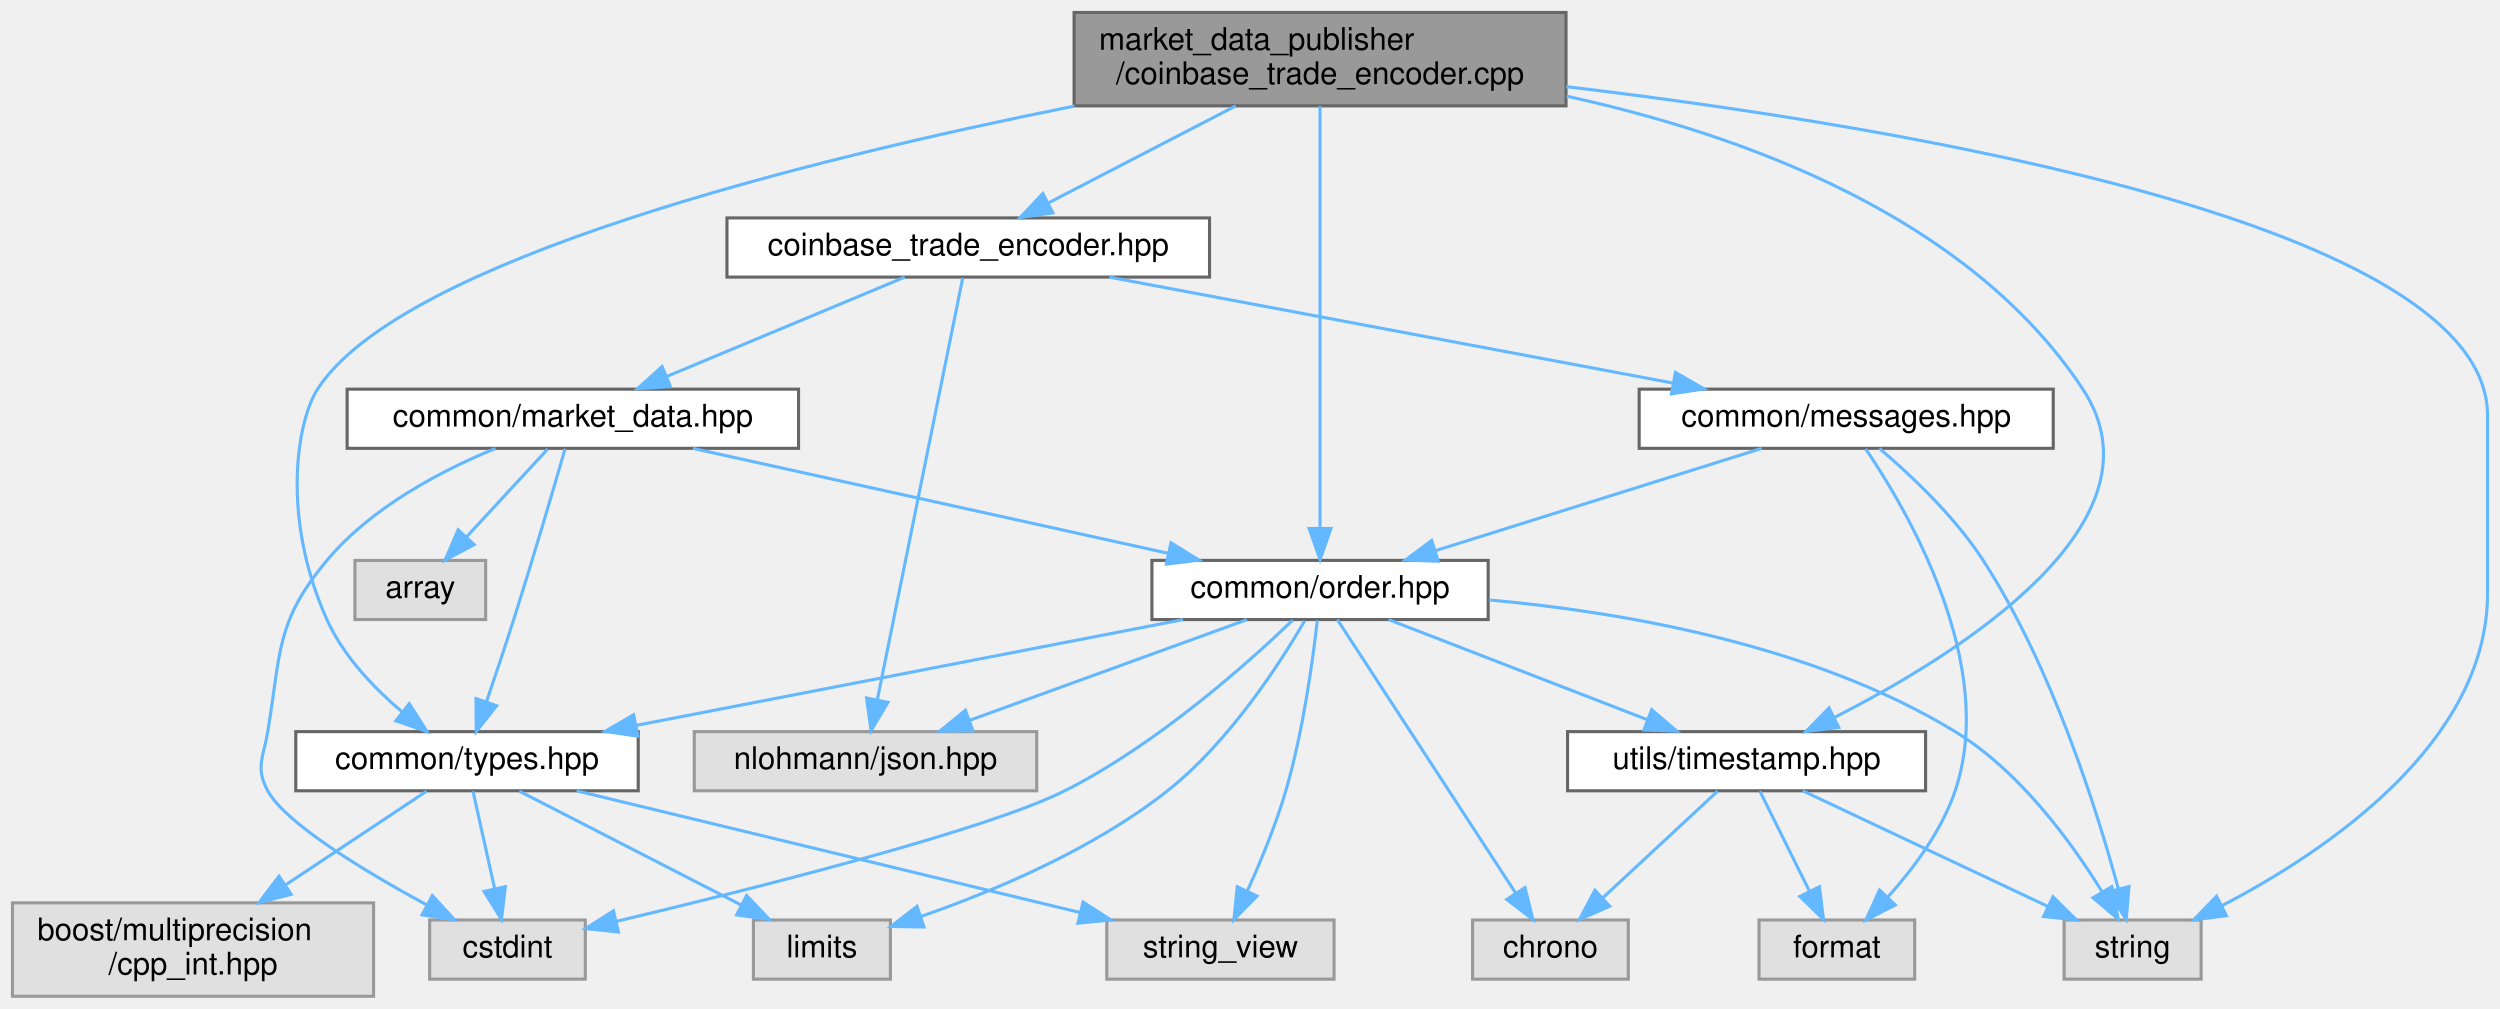
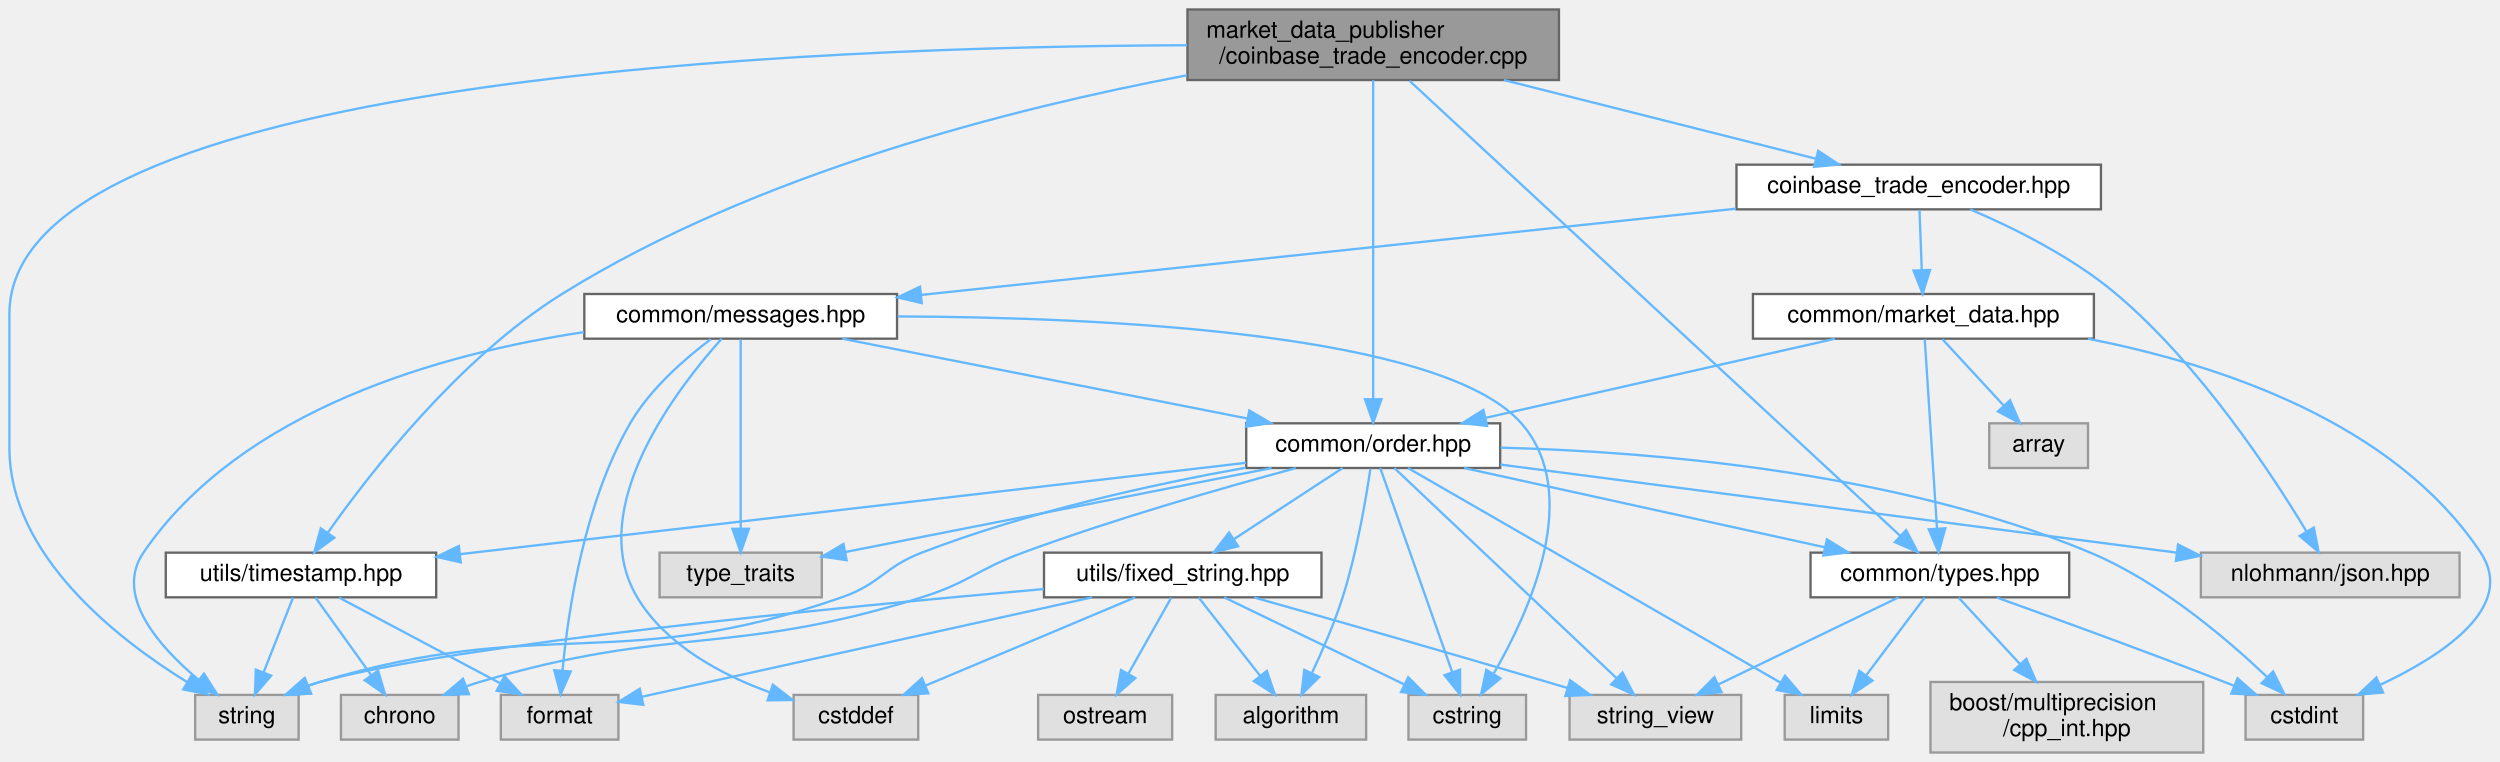
- <svg xmlns="http://www.w3.org/2000/svg" xmlns:xlink="http://www.w3.org/1999/xlink" width="803pt" height="324pt" viewBox="0.00 0.00 803.00 324.00">
+ <svg xmlns="http://www.w3.org/2000/svg" xmlns:xlink="http://www.w3.org/1999/xlink" width="1063pt" height="324pt" viewBox="0.00 0.00 1063.21 324.00">
  <g id="graph0" class="graph" transform="scale(1 1) rotate(0) translate(4 320)">
    <g id="Node000001" class="node">
      <g id="a_Node000001">
        <a xlink:title=" ">
-           <polygon fill="#999999" stroke="#666666" points="499,-316 341,-316 341,-286 499,-286 499,-316" />
-           <text text-anchor="start" x="349" y="-304" font-family="Helvetica,sans-Serif" font-size="10.00">market_data_publisher</text>
-           <text text-anchor="middle" x="420" y="-293" font-family="Helvetica,sans-Serif" font-size="10.00">/coinbase_trade_encoder.cpp</text>
+           <polygon fill="#999999" stroke="#666666" points="659,-316 501,-316 501,-286 659,-286 659,-316" />
+           <text text-anchor="start" x="509" y="-304" font-family="Helvetica,sans-Serif" font-size="10.00">market_data_publisher</text>
+           <text text-anchor="middle" x="580" y="-293" font-family="Helvetica,sans-Serif" font-size="10.00">/coinbase_trade_encoder.cpp</text>
        </a>
      </g>
    </g>
    <g id="Node000002" class="node">
      <g id="a_Node000002">
        <a xlink:href="coinbase__trade__encoder_8hpp.html" target="_top" xlink:title=" ">
-           <polygon fill="white" stroke="#666666" points="384.5,-250 229.5,-250 229.5,-231 384.5,-231 384.5,-250" />
-           <text text-anchor="middle" x="307" y="-238" font-family="Helvetica,sans-Serif" font-size="10.00">coinbase_trade_encoder.hpp</text>
+           <polygon fill="white" stroke="#666666" points="889.5,-250 734.5,-250 734.5,-231 889.5,-231 889.5,-250" />
+           <text text-anchor="middle" x="812" y="-238" font-family="Helvetica,sans-Serif" font-size="10.00">coinbase_trade_encoder.hpp</text>
        </a>
      </g>
    </g>
    <g id="edge1_Node000001_Node000002" class="edge">
      <g id="a_edge1_Node000001_Node000002">
        <a xlink:title=" ">
-           <path fill="none" stroke="#63b8ff" d="M392.93,-285.99C374.75,-276.58 350.93,-264.24 332.98,-254.95" />
-           <polygon fill="#63b8ff" stroke="#63b8ff" points="334.18,-251.63 323.69,-250.14 330.96,-257.84 334.18,-251.63" />
+           <path fill="none" stroke="#63b8ff" d="M635.57,-285.99C676.13,-275.76 730.36,-262.09 767.94,-252.61" />
+           <polygon fill="#63b8ff" stroke="#63b8ff" points="769.24,-255.89 778.08,-250.05 767.53,-249.1 769.24,-255.89" />
        </a>
      </g>
    </g>
    <g id="Node000004" class="node">
      <g id="a_Node000004">
        <a xlink:href="types_8hpp.html" target="_top" xlink:title=" ">
-           <polygon fill="white" stroke="#666666" points="201,-85 91,-85 91,-66 201,-66 201,-85" />
-           <text text-anchor="middle" x="146" y="-73" font-family="Helvetica,sans-Serif" font-size="10.00">common/types.hpp</text>
-         </a>
-       </g>
-     </g>
-     <g id="edge28_Node000001_Node000004" class="edge">
-       <g id="a_edge28_Node000001_Node000004">
-         <a xlink:title=" ">
-           <path fill="none" stroke="#63b8ff" d="M341.13,-285.94C254.71,-268.65 124.76,-236.42 98,-195 91.36,-184.73 86.22,-153.86 101,-121 106.25,-109.34 116.02,-99.08 125.12,-91.37" />
-           <polygon fill="#63b8ff" stroke="#63b8ff" points="127.47,-93.97 133.15,-85.02 123.13,-88.48 127.47,-93.97" />
+           <polygon fill="white" stroke="#666666" points="876,-85 766,-85 766,-66 876,-66 876,-85" />
+           <text text-anchor="middle" x="821" y="-73" font-family="Helvetica,sans-Serif" font-size="10.00">common/types.hpp</text>
+         </a>
+       </g>
+     </g>
+     <g id="edge42_Node000001_Node000004" class="edge">
+       <g id="a_edge42_Node000001_Node000004">
+         <a xlink:title=" ">
+           <path fill="none" stroke="#63b8ff" d="M595.44,-285.68C638.48,-245.77 759.51,-133.53 804.17,-92.11" />
+           <polygon fill="#63b8ff" stroke="#63b8ff" points="806.63,-94.6 811.58,-85.23 801.87,-89.46 806.63,-94.6" />
        </a>
      </g>
    </g>
    <g id="Node000009" class="node">
      <g id="a_Node000009">
        <a xlink:href="common_2order_8hpp.html" target="_top" xlink:title=" ">
-           <polygon fill="white" stroke="#666666" points="474,-140 366,-140 366,-121 474,-121 474,-140" />
-           <text text-anchor="middle" x="420" y="-128" font-family="Helvetica,sans-Serif" font-size="10.00">common/order.hpp</text>
-         </a>
-       </g>
-     </g>
-     <g id="edge27_Node000001_Node000009" class="edge">
-       <g id="a_edge27_Node000001_Node000009">
-         <a xlink:title=" ">
-           <path fill="none" stroke="#63b8ff" d="M420,-285.92C420,-255.65 420,-184.35 420,-150.27" />
-           <polygon fill="#63b8ff" stroke="#63b8ff" points="423.5,-150.25 420,-140.25 416.5,-150.25 423.5,-150.25" />
-         </a>
-       </g>
-     </g>
-     <g id="Node000010" class="node">
-       <g id="a_Node000010">
-         <a xlink:title=" ">
-           <polygon fill="#e0e0e0" stroke="#999999" points="703,-24.5 659,-24.5 659,-5.5 703,-5.5 703,-24.5" />
-           <text text-anchor="middle" x="681" y="-12.5" font-family="Helvetica,sans-Serif" font-size="10.00">string</text>
-         </a>
-       </g>
-     </g>
-     <g id="edge30_Node000001_Node000010" class="edge">
-       <g id="a_edge30_Node000001_Node000010">
-         <a xlink:title=" ">
-           <path fill="none" stroke="#63b8ff" d="M499.07,-292.17C609.09,-279.05 795,-247.8 795,-186.5 795,-186.5 795,-186.5 795,-129.5 795,-81.38 743.36,-46.62 709.59,-29.03" />
-           <polygon fill="#63b8ff" stroke="#63b8ff" points="711.11,-25.88 700.6,-24.53 707.97,-32.14 711.11,-25.88" />
-         </a>
-       </g>
-     </g>
-     <g id="Node000013" class="node">
-       <g id="a_Node000013">
+           <polygon fill="white" stroke="#666666" points="634,-140 526,-140 526,-121 634,-121 634,-140" />
+           <text text-anchor="middle" x="580" y="-128" font-family="Helvetica,sans-Serif" font-size="10.00">common/order.hpp</text>
+         </a>
+       </g>
+     </g>
+     <g id="edge41_Node000001_Node000009" class="edge">
+       <g id="a_edge41_Node000001_Node000009">
+         <a xlink:title=" ">
+           <path fill="none" stroke="#63b8ff" d="M580,-285.92C580,-255.65 580,-184.35 580,-150.27" />
+           <polygon fill="#63b8ff" stroke="#63b8ff" points="583.5,-150.25 580,-140.25 576.5,-150.25 583.5,-150.25" />
+         </a>
+       </g>
+     </g>
+     <g id="Node000011" class="node">
+       <g id="a_Node000011">
+         <a xlink:title=" ">
+           <polygon fill="#e0e0e0" stroke="#999999" points="123,-24.5 79,-24.5 79,-5.5 123,-5.5 123,-24.5" />
+           <text text-anchor="middle" x="101" y="-12.5" font-family="Helvetica,sans-Serif" font-size="10.00">string</text>
+         </a>
+       </g>
+     </g>
+     <g id="edge44_Node000001_Node000011" class="edge">
+       <g id="a_edge44_Node000001_Node000011">
+         <a xlink:title=" ">
+           <path fill="none" stroke="#63b8ff" d="M500.87,-300.79C342.16,-300.25 0,-287.37 0,-186.5 0,-186.5 0,-186.5 0,-129.5 0,-84.08 45.69,-48.41 75.61,-29.93" />
+           <polygon fill="#63b8ff" stroke="#63b8ff" points="77.51,-32.87 84.32,-24.75 73.94,-26.85 77.51,-32.87" />
+         </a>
+       </g>
+     </g>
+     <g id="Node000020" class="node">
+       <g id="a_Node000020">
        <a xlink:href="timestamp_8hpp.html" target="_top" xlink:title=" ">
-           <polygon fill="white" stroke="#666666" points="614.5,-85 499.5,-85 499.5,-66 614.5,-66 614.5,-85" />
-           <text text-anchor="middle" x="557" y="-73" font-family="Helvetica,sans-Serif" font-size="10.00">utils/timestamp.hpp</text>
-         </a>
-       </g>
-     </g>
-     <g id="edge29_Node000001_Node000013" class="edge">
-       <g id="a_edge29_Node000001_Node000013">
-         <a xlink:title=" ">
-           <path fill="none" stroke="#63b8ff" d="M499.18,-289.11C555.89,-276.72 628.44,-250.44 665,-195 693.02,-152.51 625.92,-110.27 585.28,-89.59" />
-           <polygon fill="#63b8ff" stroke="#63b8ff" points="586.6,-86.34 576.08,-85.05 583.5,-92.61 586.6,-86.34" />
+           <polygon fill="white" stroke="#666666" points="181.5,-85 66.5,-85 66.5,-66 181.5,-66 181.5,-85" />
+           <text text-anchor="middle" x="124" y="-73" font-family="Helvetica,sans-Serif" font-size="10.00">utils/timestamp.hpp</text>
+         </a>
+       </g>
+     </g>
+     <g id="edge43_Node000001_Node000020" class="edge">
+       <g id="a_edge43_Node000001_Node000020">
+         <a xlink:title=" ">
+           <path fill="none" stroke="#63b8ff" d="M500.8,-288.01C427.54,-274.22 317.79,-246.53 235,-195 191.31,-167.8 153.48,-119.12 135.37,-93.44" />
+           <polygon fill="#63b8ff" stroke="#63b8ff" points="138.18,-91.34 129.62,-85.1 132.42,-95.32 138.18,-91.34" />
        </a>
      </g>
    </g>
    <g id="Node000003" class="node">
      <g id="a_Node000003">
        <a xlink:href="market__data_8hpp.html" target="_top" xlink:title=" ">
-           <polygon fill="white" stroke="#666666" points="252.5,-195 107.5,-195 107.5,-176 252.5,-176 252.5,-195" />
-           <text text-anchor="middle" x="180" y="-183" font-family="Helvetica,sans-Serif" font-size="10.00">common/market_data.hpp</text>
+           <polygon fill="white" stroke="#666666" points="886.5,-195 741.5,-195 741.5,-176 886.5,-176 886.5,-195" />
+           <text text-anchor="middle" x="814" y="-183" font-family="Helvetica,sans-Serif" font-size="10.00">common/market_data.hpp</text>
        </a>
      </g>
    </g>
    <g id="edge2_Node000002_Node000003" class="edge">
      <g id="a_edge2_Node000002_Node000003">
        <a xlink:title=" ">
-           <path fill="none" stroke="#63b8ff" d="M286.6,-230.98C265.98,-222.38 233.89,-208.99 210.31,-199.15" />
-           <polygon fill="#63b8ff" stroke="#63b8ff" points="211.35,-195.79 200.78,-195.17 208.66,-202.25 211.35,-195.79" />
+           <path fill="none" stroke="#63b8ff" d="M812.33,-230.75C812.59,-223.8 812.97,-213.85 813.3,-205.13" />
+           <polygon fill="#63b8ff" stroke="#63b8ff" points="816.8,-205.21 813.68,-195.09 809.8,-204.95 816.8,-205.21" />
+         </a>
+       </g>
+     </g>
+     <g id="Node000015" class="node">
+       <g id="a_Node000015">
+         <a xlink:title=" ">
+           <polygon fill="#e0e0e0" stroke="#999999" points="1042,-85 932,-85 932,-66 1042,-66 1042,-85" />
+           <text text-anchor="middle" x="987" y="-73" font-family="Helvetica,sans-Serif" font-size="10.00">nlohmann/json.hpp</text>
+         </a>
+       </g>
+     </g>
+     <g id="edge40_Node000002_Node000015" class="edge">
+       <g id="a_edge40_Node000002_Node000015">
+         <a xlink:title=" ">
+           <path fill="none" stroke="#63b8ff" d="M833.91,-230.99C851.84,-223.34 877.22,-210.87 896,-195 931.51,-165 961.9,-118.93 976.93,-93.99" />
+           <polygon fill="#63b8ff" stroke="#63b8ff" points="980.02,-95.66 982.09,-85.26 973.99,-92.1 980.02,-95.66" />
+         </a>
+       </g>
+     </g>
+     <g id="Node000022" class="node">
+       <g id="a_Node000022">
+         <a xlink:href="messages_8hpp.html" target="_top" xlink:title=" ">
+           <polygon fill="white" stroke="#666666" points="377.5,-195 244.5,-195 244.5,-176 377.5,-176 377.5,-195" />
+           <text text-anchor="middle" x="311" y="-183" font-family="Helvetica,sans-Serif" font-size="10.00">common/messages.hpp</text>
+         </a>
+       </g>
+     </g>
+     <g id="edge33_Node000002_Node000022" class="edge">
+       <g id="a_edge33_Node000002_Node000022">
+         <a xlink:title=" ">
+           <path fill="none" stroke="#63b8ff" d="M734.27,-231.28C639.86,-221.29 481.63,-204.55 387.69,-194.61" />
+           <polygon fill="#63b8ff" stroke="#63b8ff" points="388,-191.13 377.69,-193.55 387.26,-198.09 388,-191.13" />
+         </a>
+       </g>
+     </g>
+     <g id="edge3_Node000003_Node000004" class="edge">
+       <g id="a_edge3_Node000003_Node000004">
+         <a xlink:title=" ">
+           <path fill="none" stroke="#63b8ff" d="M814.57,-175.66C815.71,-158.17 818.26,-118.8 819.78,-95.27" />
+           <polygon fill="#63b8ff" stroke="#63b8ff" points="823.28,-95.36 820.44,-85.16 816.3,-94.91 823.28,-95.36" />
+         </a>
+       </g>
+     </g>
+     <g id="Node000006" class="node">
+       <g id="a_Node000006">
+         <a xlink:title=" ">
+           <polygon fill="#e0e0e0" stroke="#999999" points="1001,-24.5 951,-24.5 951,-5.5 1001,-5.5 1001,-24.5" />
+           <text text-anchor="middle" x="976" y="-12.5" font-family="Helvetica,sans-Serif" font-size="10.00">cstdint</text>
+         </a>
+       </g>
+     </g>
+     <g id="edge32_Node000003_Node000006" class="edge">
+       <g id="a_edge32_Node000003_Node000006">
+         <a xlink:title=" ">
+           <path fill="none" stroke="#63b8ff" d="M884.03,-175.96C939.7,-165.08 1014.13,-140.47 1051,-85 1066.33,-61.93 1034.87,-41.28 1008.11,-28.71" />
+           <polygon fill="#63b8ff" stroke="#63b8ff" points="1009.48,-25.49 998.92,-24.61 1006.63,-31.88 1009.48,-25.49" />
+         </a>
+       </g>
+     </g>
+     <g id="edge8_Node000003_Node000009" class="edge">
+       <g id="a_edge8_Node000003_Node000009">
+         <a xlink:title=" ">
+           <path fill="none" stroke="#63b8ff" d="M776.4,-175.98C736.01,-166.84 671.72,-152.27 627.77,-142.32" />
+           <polygon fill="#63b8ff" stroke="#63b8ff" points="628.42,-138.88 617.89,-140.08 626.87,-145.7 628.42,-138.88" />
+         </a>
+       </g>
+     </g>
+     <g id="Node000021" class="node">
+       <g id="a_Node000021">
+         <a xlink:title=" ">
+           <polygon fill="#e0e0e0" stroke="#999999" points="884,-140 842,-140 842,-121 884,-121 884,-140" />
+           <text text-anchor="middle" x="863" y="-128" font-family="Helvetica,sans-Serif" font-size="10.00">array</text>
+         </a>
+       </g>
+     </g>
+     <g id="edge31_Node000003_Node000021" class="edge">
+       <g id="a_edge31_Node000003_Node000021">
+         <a xlink:title=" ">
+           <path fill="none" stroke="#63b8ff" d="M822.09,-175.75C829.16,-168.11 839.59,-156.82 848.15,-147.56" />
+           <polygon fill="#63b8ff" stroke="#63b8ff" points="850.84,-149.81 855.06,-140.09 845.7,-145.06 850.84,-149.81" />
+         </a>
+       </g>
+     </g>
+     <g id="Node000005" class="node">
+       <g id="a_Node000005">
+         <a xlink:title=" ">
+           <polygon fill="#e0e0e0" stroke="#999999" points="799,-24.5 755,-24.5 755,-5.5 799,-5.5 799,-24.5" />
+           <text text-anchor="middle" x="777" y="-12.5" font-family="Helvetica,sans-Serif" font-size="10.00">limits</text>
+         </a>
+       </g>
+     </g>
+     <g id="edge4_Node000004_Node000005" class="edge">
+       <g id="a_edge4_Node000004_Node000005">
+         <a xlink:title=" ">
+           <path fill="none" stroke="#63b8ff" d="M814.51,-65.87C808.01,-57.23 797.84,-43.7 789.72,-32.92" />
+           <polygon fill="#63b8ff" stroke="#63b8ff" points="792.33,-30.56 783.52,-24.67 786.73,-34.76 792.33,-30.56" />
+         </a>
+       </g>
+     </g>
+     <g id="edge5_Node000004_Node000006" class="edge">
+       <g id="a_edge5_Node000004_Node000006">
+         <a xlink:title=" ">
+           <path fill="none" stroke="#63b8ff" d="M845.21,-65.9C869.71,-57.13 908.63,-43 942,-30 943.38,-29.46 944.78,-28.91 946.2,-28.35" />
+           <polygon fill="#63b8ff" stroke="#63b8ff" points="947.59,-31.56 955.55,-24.57 944.97,-25.07 947.59,-31.56" />
+         </a>
+       </g>
+     </g>
+     <g id="Node000007" class="node">
+       <g id="a_Node000007">
+         <a xlink:title=" ">
+           <polygon fill="#e0e0e0" stroke="#999999" points="736.5,-24.5 663.5,-24.5 663.5,-5.5 736.5,-5.5 736.5,-24.5" />
+           <text text-anchor="middle" x="700" y="-12.5" font-family="Helvetica,sans-Serif" font-size="10.00">string_view</text>
+         </a>
+       </g>
+     </g>
+     <g id="edge6_Node000004_Node000007" class="edge">
+       <g id="a_edge6_Node000004_Node000007">
+         <a xlink:title=" ">
+           <path fill="none" stroke="#63b8ff" d="M803.41,-65.99C783.24,-56.25 749.98,-40.16 726.64,-28.88" />
+           <polygon fill="#63b8ff" stroke="#63b8ff" points="728.14,-25.72 717.62,-24.52 725.1,-32.02 728.14,-25.72" />
+         </a>
+       </g>
+     </g>
+     <g id="Node000008" class="node">
+       <g id="a_Node000008">
+         <a xlink:title=" ">
+           <polygon fill="#e0e0e0" stroke="#999999" points="933,-30 817,-30 817,0 933,0 933,-30" />
+           <text text-anchor="start" x="825" y="-18" font-family="Helvetica,sans-Serif" font-size="10.00">boost/multiprecision</text>
+           <text text-anchor="middle" x="875" y="-7" font-family="Helvetica,sans-Serif" font-size="10.00">/cpp_int.hpp</text>
+         </a>
+       </g>
+     </g>
+     <g id="edge7_Node000004_Node000008" class="edge">
+       <g id="a_edge7_Node000004_Node000008">
+         <a xlink:title=" ">
+           <path fill="none" stroke="#63b8ff" d="M828.97,-65.87C835.82,-58.44 846,-47.42 855.05,-37.62" />
+           <polygon fill="#63b8ff" stroke="#63b8ff" points="857.76,-39.84 861.97,-30.11 852.62,-35.09 857.76,-39.84" />
+         </a>
+       </g>
+     </g>
+     <g id="edge18_Node000009_Node000004" class="edge">
+       <g id="a_edge18_Node000009_Node000004">
+         <a xlink:title=" ">
+           <path fill="none" stroke="#63b8ff" d="M618.72,-120.98C660.41,-111.82 726.82,-97.21 772.09,-87.26" />
+           <polygon fill="#63b8ff" stroke="#63b8ff" points="772.96,-90.65 781.98,-85.08 771.46,-83.81 772.96,-90.65" />
+         </a>
+       </g>
+     </g>
+     <g id="edge17_Node000009_Node000005" class="edge">
+       <g id="a_edge17_Node000009_Node000005">
+         <a xlink:title=" ">
+           <path fill="none" stroke="#63b8ff" d="M594.81,-120.97C628.68,-101.46 712.04,-53.42 753.21,-29.71" />
+           <polygon fill="#63b8ff" stroke="#63b8ff" points="755.1,-32.65 762.02,-24.63 751.61,-26.59 755.1,-32.65" />
+         </a>
+       </g>
+     </g>
+     <g id="edge13_Node000009_Node000006" class="edge">
+       <g id="a_edge13_Node000009_Node000006">
+         <a xlink:title=" ">
+           <path fill="none" stroke="#63b8ff" d="M634.23,-129.65C696.96,-128.03 802.21,-119.69 885,-85 914.54,-72.62 943.04,-48.38 960.05,-32.19" />
+           <polygon fill="#63b8ff" stroke="#63b8ff" points="962.72,-34.46 967.43,-24.97 957.83,-29.46 962.72,-34.46" />
+         </a>
+       </g>
+     </g>
+     <g id="edge11_Node000009_Node000007" class="edge">
+       <g id="a_edge11_Node000009_Node000007">
+         <a xlink:title=" ">
+           <path fill="none" stroke="#63b8ff" d="M589.02,-120.97C609.09,-101.99 657.68,-56.03 683.39,-31.71" />
+           <polygon fill="#63b8ff" stroke="#63b8ff" points="686.02,-34.04 690.88,-24.63 681.21,-28.96 686.02,-34.04" />
+         </a>
+       </g>
+     </g>
+     <g id="Node000010" class="node">
+       <g id="a_Node000010">
+         <a xlink:title=" ">
+           <polygon fill="#e0e0e0" stroke="#999999" points="577,-24.5 513,-24.5 513,-5.5 577,-5.5 577,-24.5" />
+           <text text-anchor="middle" x="545" y="-12.5" font-family="Helvetica,sans-Serif" font-size="10.00">algorithm</text>
+         </a>
+       </g>
+     </g>
+     <g id="edge9_Node000009_Node000010" class="edge">
+       <g id="a_edge9_Node000009_Node000010">
+         <a xlink:title=" ">
+           <path fill="none" stroke="#63b8ff" d="M578.81,-120.72C576.99,-108.33 573.08,-85.09 567,-66 563.49,-54.98 558.34,-43.12 553.9,-33.72" />
+           <polygon fill="#63b8ff" stroke="#63b8ff" points="557,-32.09 549.47,-24.63 550.71,-35.16 557,-32.09" />
+         </a>
+       </g>
+     </g>
+     <g id="edge10_Node000009_Node000011" class="edge">
+       <g id="a_edge10_Node000009_Node000011">
+         <a xlink:title=" ">
+           <path fill="none" stroke="#63b8ff" d="M525.82,-121.15C486.68,-114.12 433,-102.39 388,-85 371.85,-78.76 370.35,-71.69 354,-66 259.61,-33.12 227.71,-58.82 132,-30 130.37,-29.51 128.71,-28.95 127.05,-28.34" />
+           <polygon fill="#63b8ff" stroke="#63b8ff" points="128.33,-25.08 117.74,-24.53 125.67,-31.56 128.33,-25.08" />
        </a>
      </g>
    </g>
    <g id="Node000012" class="node">
      <g id="a_Node000012">
        <a xlink:title=" ">
-           <polygon fill="#e0e0e0" stroke="#999999" points="329,-85 219,-85 219,-66 329,-66 329,-85" />
-           <text text-anchor="middle" x="274" y="-73" font-family="Helvetica,sans-Serif" font-size="10.00">nlohmann/json.hpp</text>
-         </a>
-       </g>
-     </g>
-     <g id="edge26_Node000002_Node000012" class="edge">
-       <g id="a_edge26_Node000002_Node000012">
-         <a xlink:title=" ">
-           <path fill="none" stroke="#63b8ff" d="M305.23,-230.74C300.06,-205.2 284.92,-130.43 277.79,-95.23" />
-           <polygon fill="#63b8ff" stroke="#63b8ff" points="281.2,-94.41 275.78,-85.31 274.34,-95.8 281.2,-94.41" />
+           <polygon fill="#e0e0e0" stroke="#999999" points="191,-24.5 141,-24.5 141,-5.5 191,-5.5 191,-24.5" />
+           <text text-anchor="middle" x="166" y="-12.5" font-family="Helvetica,sans-Serif" font-size="10.00">chrono</text>
+         </a>
+       </g>
+     </g>
+     <g id="edge12_Node000009_Node000012" class="edge">
+       <g id="a_edge12_Node000009_Node000012">
+         <a xlink:title=" ">
+           <path fill="none" stroke="#63b8ff" d="M547.06,-120.94C516.6,-112.73 470.26,-99.47 431,-85 411.4,-77.77 407.94,-72.23 388,-66 306.79,-40.65 281.52,-54.32 200,-30 198.12,-29.44 196.2,-28.81 194.28,-28.14" />
+           <polygon fill="#63b8ff" stroke="#63b8ff" points="195.41,-24.82 184.82,-24.54 192.92,-31.37 195.41,-24.82" />
+         </a>
+       </g>
+     </g>
+     <g id="Node000013" class="node">
+       <g id="a_Node000013">
+         <a xlink:title=" ">
+           <polygon fill="#e0e0e0" stroke="#999999" points="645,-24.5 595,-24.5 595,-5.5 645,-5.5 645,-24.5" />
+           <text text-anchor="middle" x="620" y="-12.5" font-family="Helvetica,sans-Serif" font-size="10.00">cstring</text>
+         </a>
+       </g>
+     </g>
+     <g id="edge14_Node000009_Node000013" class="edge">
+       <g id="a_edge14_Node000009_Node000013">
+         <a xlink:title=" ">
+           <path fill="none" stroke="#63b8ff" d="M583.01,-120.97C589.46,-102.65 604.78,-59.18 613.55,-34.31" />
+           <polygon fill="#63b8ff" stroke="#63b8ff" points="616.94,-35.22 616.96,-24.63 610.33,-32.9 616.94,-35.22" />
+         </a>
+       </g>
+     </g>
+     <g id="Node000014" class="node">
+       <g id="a_Node000014">
+         <a xlink:title=" ">
+           <polygon fill="#e0e0e0" stroke="#999999" points="345.5,-85 276.5,-85 276.5,-66 345.5,-66 345.5,-85" />
+           <text text-anchor="middle" x="311" y="-73" font-family="Helvetica,sans-Serif" font-size="10.00">type_traits</text>
+         </a>
+       </g>
+     </g>
+     <g id="edge15_Node000009_Node000014" class="edge">
+       <g id="a_edge15_Node000009_Node000014">
+         <a xlink:title=" ">
+           <path fill="none" stroke="#63b8ff" d="M536.78,-120.98C487.04,-111.18 405.76,-95.17 355.49,-85.27" />
+           <polygon fill="#63b8ff" stroke="#63b8ff" points="356.05,-81.81 345.56,-83.31 354.7,-88.68 356.05,-81.81" />
+         </a>
+       </g>
+     </g>
+     <g id="edge16_Node000009_Node000015" class="edge">
+       <g id="a_edge16_Node000009_Node000015">
+         <a xlink:title=" ">
+           <path fill="none" stroke="#63b8ff" d="M634.05,-122.46C708.39,-112.78 842.03,-95.38 921.82,-84.99" />
+           <polygon fill="#63b8ff" stroke="#63b8ff" points="922.29,-88.46 931.75,-83.69 921.38,-81.52 922.29,-88.46" />
        </a>
      </g>
    </g>
    <g id="Node000016" class="node">
      <g id="a_Node000016">
-         <a xlink:href="messages_8hpp.html" target="_top" xlink:title=" ">
-           <polygon fill="white" stroke="#666666" points="655.5,-195 522.5,-195 522.5,-176 655.5,-176 655.5,-195" />
-           <text text-anchor="middle" x="589" y="-183" font-family="Helvetica,sans-Serif" font-size="10.00">common/messages.hpp</text>
-         </a>
-       </g>
-     </g>
-     <g id="edge22_Node000002_Node000016" class="edge">
-       <g id="a_edge22_Node000002_Node000016">
-         <a xlink:title=" ">
-           <path fill="none" stroke="#63b8ff" d="M352.31,-230.98C401.6,-221.72 480.43,-206.9 533.43,-196.94" />
-           <polygon fill="#63b8ff" stroke="#63b8ff" points="534.16,-200.37 543.34,-195.08 532.86,-193.49 534.16,-200.37" />
-         </a>
-       </g>
-     </g>
-     <g id="edge3_Node000003_Node000004" class="edge">
-       <g id="a_edge3_Node000003_Node000004">
-         <a xlink:title=" ">
-           <path fill="none" stroke="#63b8ff" d="M177.51,-175.84C173.97,-163.59 167.21,-140.52 161,-121 158.22,-112.25 154.98,-102.58 152.22,-94.5" />
-           <polygon fill="#63b8ff" stroke="#63b8ff" points="155.52,-93.32 148.96,-85 148.9,-95.6 155.52,-93.32" />
-         </a>
-       </g>
-     </g>
-     <g id="Node000006" class="node">
-       <g id="a_Node000006">
-         <a xlink:title=" ">
-           <polygon fill="#e0e0e0" stroke="#999999" points="184,-24.5 134,-24.5 134,-5.5 184,-5.5 184,-24.5" />
-           <text text-anchor="middle" x="159" y="-12.5" font-family="Helvetica,sans-Serif" font-size="10.00">cstdint</text>
-         </a>
-       </g>
-     </g>
-     <g id="edge21_Node000003_Node000006" class="edge">
-       <g id="a_edge21_Node000003_Node000006">
-         <a xlink:title=" ">
-           <path fill="none" stroke="#63b8ff" d="M155.1,-175.95C137.74,-168.81 115.22,-157.04 101,-140 84.43,-120.14 86.28,-110.51 82,-85 80.6,-76.67 77.97,-73.42 82,-66 87.68,-55.54 112.94,-40.27 133,-29.36" />
-           <polygon fill="#63b8ff" stroke="#63b8ff" points="134.86,-32.33 142.04,-24.54 131.57,-26.15 134.86,-32.33" />
-         </a>
-       </g>
-     </g>
-     <g id="edge8_Node000003_Node000009" class="edge">
-       <g id="a_edge8_Node000003_Node000009">
-         <a xlink:title=" ">
-           <path fill="none" stroke="#63b8ff" d="M218.56,-175.98C260.07,-166.82 326.21,-152.21 371.29,-142.26" />
-           <polygon fill="#63b8ff" stroke="#63b8ff" points="372.13,-145.66 381.14,-140.08 370.62,-138.82 372.13,-145.66" />
-         </a>
-       </g>
-     </g>
-     <g id="Node000015" class="node">
-       <g id="a_Node000015">
-         <a xlink:title=" ">
-           <polygon fill="#e0e0e0" stroke="#999999" points="152,-140 110,-140 110,-121 152,-121 152,-140" />
-           <text text-anchor="middle" x="131" y="-128" font-family="Helvetica,sans-Serif" font-size="10.00">array</text>
-         </a>
-       </g>
-     </g>
-     <g id="edge20_Node000003_Node000015" class="edge">
-       <g id="a_edge20_Node000003_Node000015">
-         <a xlink:title=" ">
-           <path fill="none" stroke="#63b8ff" d="M171.91,-175.75C164.84,-168.11 154.41,-156.82 145.85,-147.56" />
-           <polygon fill="#63b8ff" stroke="#63b8ff" points="148.3,-145.06 138.94,-140.09 143.16,-149.81 148.3,-145.06" />
-         </a>
-       </g>
-     </g>
-     <g id="Node000005" class="node">
-       <g id="a_Node000005">
-         <a xlink:title=" ">
-           <polygon fill="#e0e0e0" stroke="#999999" points="282,-24.5 238,-24.5 238,-5.5 282,-5.5 282,-24.5" />
-           <text text-anchor="middle" x="260" y="-12.5" font-family="Helvetica,sans-Serif" font-size="10.00">limits</text>
-         </a>
-       </g>
-     </g>
-     <g id="edge4_Node000004_Node000005" class="edge">
-       <g id="a_edge4_Node000004_Node000005">
-         <a xlink:title=" ">
-           <path fill="none" stroke="#63b8ff" d="M162.82,-65.87C181.6,-56.23 212.2,-40.53 234.05,-29.31" />
-           <polygon fill="#63b8ff" stroke="#63b8ff" points="235.81,-32.35 243.11,-24.67 232.61,-26.12 235.81,-32.35" />
-         </a>
-       </g>
-     </g>
-     <g id="edge5_Node000004_Node000006" class="edge">
-       <g id="a_edge5_Node000004_Node000006">
-         <a xlink:title=" ">
-           <path fill="none" stroke="#63b8ff" d="M147.92,-65.87C149.74,-57.66 152.55,-45.04 154.88,-34.55" />
-           <polygon fill="#63b8ff" stroke="#63b8ff" points="158.32,-35.19 157.07,-24.67 151.49,-33.67 158.32,-35.19" />
-         </a>
-       </g>
-     </g>
-     <g id="Node000007" class="node">
-       <g id="a_Node000007">
-         <a xlink:title=" ">
-           <polygon fill="#e0e0e0" stroke="#999999" points="424.5,-24.5 351.5,-24.5 351.5,-5.5 424.5,-5.5 424.5,-24.5" />
-           <text text-anchor="middle" x="388" y="-12.5" font-family="Helvetica,sans-Serif" font-size="10.00">string_view</text>
-         </a>
-       </g>
-     </g>
-     <g id="edge6_Node000004_Node000007" class="edge">
-       <g id="a_edge6_Node000004_Node000007">
-         <a xlink:title=" ">
-           <path fill="none" stroke="#63b8ff" d="M181.19,-65.99C223.93,-55.66 296.12,-38.21 342.9,-26.9" />
-           <polygon fill="#63b8ff" stroke="#63b8ff" points="343.87,-30.27 352.77,-24.52 342.23,-23.46 343.87,-30.27" />
-         </a>
-       </g>
-     </g>
-     <g id="Node000008" class="node">
-       <g id="a_Node000008">
-         <a xlink:title=" ">
-           <polygon fill="#e0e0e0" stroke="#999999" points="116,-30 0,-30 0,0 116,0 116,-30" />
-           <text text-anchor="start" x="8" y="-18" font-family="Helvetica,sans-Serif" font-size="10.00">boost/multiprecision</text>
-           <text text-anchor="middle" x="58" y="-7" font-family="Helvetica,sans-Serif" font-size="10.00">/cpp_int.hpp</text>
-         </a>
-       </g>
-     </g>
-     <g id="edge7_Node000004_Node000008" class="edge">
-       <g id="a_edge7_Node000004_Node000008">
-         <a xlink:title=" ">
-           <path fill="none" stroke="#63b8ff" d="M133.02,-65.87C121.19,-58 103.27,-46.09 87.91,-35.89" />
-           <polygon fill="#63b8ff" stroke="#63b8ff" points="89.5,-32.74 79.23,-30.11 85.62,-38.57 89.5,-32.74" />
-         </a>
-       </g>
-     </g>
-     <g id="edge15_Node000009_Node000004" class="edge">
-       <g id="a_edge15_Node000009_Node000004">
-         <a xlink:title=" ">
-           <path fill="none" stroke="#63b8ff" d="M375.98,-120.98C328.18,-111.74 251.8,-96.97 200.32,-87.01" />
-           <polygon fill="#63b8ff" stroke="#63b8ff" points="200.85,-83.54 190.37,-85.08 199.52,-90.42 200.85,-83.54" />
-         </a>
-       </g>
-     </g>
-     <g id="edge14_Node000009_Node000005" class="edge">
-       <g id="a_edge14_Node000009_Node000005">
-         <a xlink:title=" ">
-           <path fill="none" stroke="#63b8ff" d="M415.07,-120.59C407.26,-107.18 390.89,-81.71 371,-66 347.2,-47.2 315.2,-33.77 291.68,-25.59" />
-           <polygon fill="#63b8ff" stroke="#63b8ff" points="292.76,-22.26 282.16,-22.41 290.54,-28.9 292.76,-22.26" />
-         </a>
-       </g>
-     </g>
-     <g id="edge12_Node000009_Node000006" class="edge">
-       <g id="a_edge12_Node000009_Node000006">
-         <a xlink:title=" ">
-           <path fill="none" stroke="#63b8ff" d="M411.21,-120.79C397.01,-107.17 367.6,-80.88 338,-66 312.79,-53.33 238.49,-34.64 193.94,-24.06" />
-           <polygon fill="#63b8ff" stroke="#63b8ff" points="194.64,-20.63 184.1,-21.75 193.03,-27.45 194.64,-20.63" />
-         </a>
-       </g>
-     </g>
-     <g id="edge10_Node000009_Node000007" class="edge">
-       <g id="a_edge10_Node000009_Node000007">
-         <a xlink:title=" ">
-           <path fill="none" stroke="#63b8ff" d="M419.12,-120.73C417.73,-108.35 414.59,-85.11 409,-66 405.78,-54.98 400.86,-43.12 396.6,-33.72" />
-           <polygon fill="#63b8ff" stroke="#63b8ff" points="399.75,-32.2 392.33,-24.63 393.41,-35.17 399.75,-32.2" />
-         </a>
-       </g>
-     </g>
-     <g id="edge9_Node000009_Node000010" class="edge">
-       <g id="a_edge9_Node000009_Node000010">
-         <a xlink:title=" ">
-           <path fill="none" stroke="#63b8ff" d="M474.27,-127.3C517.58,-123.37 578.35,-112.84 624,-85 644.65,-72.41 661.27,-49.61 671.12,-33.68" />
-           <polygon fill="#63b8ff" stroke="#63b8ff" points="674.29,-35.19 676.35,-24.8 668.26,-31.64 674.29,-35.19" />
-         </a>
-       </g>
-     </g>
-     <g id="Node000011" class="node">
-       <g id="a_Node000011">
-         <a xlink:title=" ">
-           <polygon fill="#e0e0e0" stroke="#999999" points="519,-24.5 469,-24.5 469,-5.5 519,-5.5 519,-24.5" />
-           <text text-anchor="middle" x="494" y="-12.5" font-family="Helvetica,sans-Serif" font-size="10.00">chrono</text>
-         </a>
-       </g>
-     </g>
-     <g id="edge11_Node000009_Node000011" class="edge">
-       <g id="a_edge11_Node000009_Node000011">
-         <a xlink:title=" ">
-           <path fill="none" stroke="#63b8ff" d="M425.56,-120.97C437.67,-102.4 466.61,-58.01 482.71,-33.32" />
-           <polygon fill="#63b8ff" stroke="#63b8ff" points="485.84,-34.92 488.37,-24.63 479.98,-31.1 485.84,-34.92" />
-         </a>
-       </g>
-     </g>
-     <g id="edge13_Node000009_Node000012" class="edge">
-       <g id="a_edge13_Node000009_Node000012">
-         <a xlink:title=" ">
-           <path fill="none" stroke="#63b8ff" d="M396.54,-120.98C372.42,-112.23 334.63,-98.51 307.4,-88.62" />
-           <polygon fill="#63b8ff" stroke="#63b8ff" points="308.48,-85.29 297.88,-85.17 306.09,-91.87 308.48,-85.29" />
-         </a>
-       </g>
-     </g>
-     <g id="edge16_Node000009_Node000013" class="edge">
-       <g id="a_edge16_Node000009_Node000013">
-         <a xlink:title=" ">
-           <path fill="none" stroke="#63b8ff" d="M442.01,-120.98C464.45,-112.3 499.48,-98.75 524.99,-88.88" />
-           <polygon fill="#63b8ff" stroke="#63b8ff" points="526.52,-92.04 534.59,-85.17 524,-85.51 526.52,-92.04" />
-         </a>
-       </g>
-     </g>
-     <g id="edge17_Node000013_Node000010" class="edge">
-       <g id="a_edge17_Node000013_Node000010">
-         <a xlink:title=" ">
-           <path fill="none" stroke="#63b8ff" d="M575.03,-65.99C595.69,-56.25 629.78,-40.16 653.7,-28.88" />
-           <polygon fill="#63b8ff" stroke="#63b8ff" points="655.4,-31.95 662.95,-24.52 652.41,-25.62 655.4,-31.95" />
-         </a>
-       </g>
-     </g>
-     <g id="edge18_Node000013_Node000011" class="edge">
-       <g id="a_edge18_Node000013_Node000011">
-         <a xlink:title=" ">
-           <path fill="none" stroke="#63b8ff" d="M547.7,-65.87C538.03,-56.88 522.66,-42.61 510.84,-31.64" />
-           <polygon fill="#63b8ff" stroke="#63b8ff" points="513.04,-28.91 503.33,-24.67 508.28,-34.04 513.04,-28.91" />
-         </a>
-       </g>
-     </g>
-     <g id="Node000014" class="node">
-       <g id="a_Node000014">
-         <a xlink:title=" ">
-           <polygon fill="#e0e0e0" stroke="#999999" points="611,-24.5 561,-24.5 561,-5.5 611,-5.5 611,-24.5" />
-           <text text-anchor="middle" x="586" y="-12.5" font-family="Helvetica,sans-Serif" font-size="10.00">format</text>
-         </a>
-       </g>
-     </g>
-     <g id="edge19_Node000013_Node000014" class="edge">
-       <g id="a_edge19_Node000013_Node000014">
-         <a xlink:title=" ">
-           <path fill="none" stroke="#63b8ff" d="M561.28,-65.87C565.43,-57.49 571.87,-44.51 577.13,-33.89" />
-           <polygon fill="#63b8ff" stroke="#63b8ff" points="580.4,-35.18 581.7,-24.67 574.13,-32.07 580.4,-35.18" />
-         </a>
-       </g>
-     </g>
-     <g id="edge25_Node000016_Node000009" class="edge">
-       <g id="a_edge25_Node000016_Node000009">
-         <a xlink:title=" ">
-           <path fill="none" stroke="#63b8ff" d="M561.85,-175.98C533.47,-167.09 488.77,-153.07 457.14,-143.15" />
-           <polygon fill="#63b8ff" stroke="#63b8ff" points="457.95,-139.73 447.37,-140.08 455.86,-146.41 457.95,-139.73" />
-         </a>
-       </g>
-     </g>
-     <g id="edge23_Node000016_Node000010" class="edge">
-       <g id="a_edge23_Node000016_Node000010">
-         <a xlink:title=" ">
-           <path fill="none" stroke="#63b8ff" d="M599.68,-175.95C609.47,-167.64 623.79,-154.23 633,-140 655.18,-105.73 669.62,-59.64 676.43,-34.41" />
-           <polygon fill="#63b8ff" stroke="#63b8ff" points="679.83,-35.24 678.95,-24.69 673.06,-33.49 679.83,-35.24" />
-         </a>
-       </g>
-     </g>
-     <g id="edge24_Node000016_Node000014" class="edge">
-       <g id="a_edge24_Node000016_Node000014">
-         <a xlink:title=" ">
-           <path fill="none" stroke="#63b8ff" d="M595.26,-175.81C608.63,-156.11 637.7,-106.66 624,-66 619.68,-53.18 610.63,-41.05 602.44,-31.95" />
-           <polygon fill="#63b8ff" stroke="#63b8ff" points="604.77,-29.31 595.33,-24.5 599.71,-34.15 604.77,-29.31" />
+         <a xlink:href="fixed__string_8hpp.html" target="_top" xlink:title=" ">
+           <polygon fill="white" stroke="#666666" points="558,-85 440,-85 440,-66 558,-66 558,-85" />
+           <text text-anchor="middle" x="499" y="-73" font-family="Helvetica,sans-Serif" font-size="10.00">utils/fixed_string.hpp</text>
+         </a>
+       </g>
+     </g>
+     <g id="edge19_Node000009_Node000016" class="edge">
+       <g id="a_edge19_Node000009_Node000016">
+         <a xlink:title=" ">
+           <path fill="none" stroke="#63b8ff" d="M566.99,-120.98C554.54,-112.84 535.54,-100.41 520.79,-90.76" />
+           <polygon fill="#63b8ff" stroke="#63b8ff" points="522.54,-87.72 512.25,-85.17 518.7,-93.57 522.54,-87.72" />
+         </a>
+       </g>
+     </g>
+     <g id="edge27_Node000009_Node000020" class="edge">
+       <g id="a_edge27_Node000009_Node000020">
+         <a xlink:title=" ">
+           <path fill="none" stroke="#63b8ff" d="M525.9,-123.21C442.53,-113.52 282.79,-94.96 191.82,-84.38" />
+           <polygon fill="#63b8ff" stroke="#63b8ff" points="191.95,-80.87 181.61,-83.2 191.14,-87.83 191.95,-80.87" />
+         </a>
+       </g>
+     </g>
+     <g id="edge26_Node000016_Node000007" class="edge">
+       <g id="a_edge26_Node000016_Node000007">
+         <a xlink:title=" ">
+           <path fill="none" stroke="#63b8ff" d="M529.34,-65.94C560.61,-57.09 610.78,-42.78 654,-30 656.78,-29.18 659.65,-28.32 662.53,-27.46" />
+           <polygon fill="#63b8ff" stroke="#63b8ff" points="663.73,-30.75 672.29,-24.51 661.71,-24.05 663.73,-30.75" />
+         </a>
+       </g>
+     </g>
+     <g id="edge20_Node000016_Node000010" class="edge">
+       <g id="a_edge20_Node000016_Node000010">
+         <a xlink:title=" ">
+           <path fill="none" stroke="#63b8ff" d="M505.79,-65.87C512.65,-57.14 523.43,-43.43 531.95,-32.59" />
+           <polygon fill="#63b8ff" stroke="#63b8ff" points="534.75,-34.69 538.18,-24.67 529.25,-30.36 534.75,-34.69" />
+         </a>
+       </g>
+     </g>
+     <g id="edge25_Node000016_Node000011" class="edge">
+       <g id="a_edge25_Node000016_Node000011">
+         <a xlink:title=" ">
+           <path fill="none" stroke="#63b8ff" d="M439.93,-69.53C351.35,-61.71 188.48,-45.78 132,-30 130.32,-29.53 128.61,-28.98 126.91,-28.38" />
+           <polygon fill="#63b8ff" stroke="#63b8ff" points="127.97,-25.03 117.38,-24.51 125.33,-31.52 127.97,-25.03" />
+         </a>
+       </g>
+     </g>
+     <g id="edge22_Node000016_Node000013" class="edge">
+       <g id="a_edge22_Node000016_Node000013">
+         <a xlink:title=" ">
+           <path fill="none" stroke="#63b8ff" d="M516.59,-65.99C536.76,-56.25 570.02,-40.16 593.36,-28.88" />
+           <polygon fill="#63b8ff" stroke="#63b8ff" points="594.9,-32.02 602.38,-24.52 591.86,-25.72 594.9,-32.02" />
+         </a>
+       </g>
+     </g>
+     <g id="Node000017" class="node">
+       <g id="a_Node000017">
+         <a xlink:title=" ">
+           <polygon fill="#e0e0e0" stroke="#999999" points="386.5,-24.5 333.5,-24.5 333.5,-5.5 386.5,-5.5 386.5,-24.5" />
+           <text text-anchor="middle" x="360" y="-12.5" font-family="Helvetica,sans-Serif" font-size="10.00">cstddef</text>
+         </a>
+       </g>
+     </g>
+     <g id="edge21_Node000016_Node000017" class="edge">
+       <g id="a_edge21_Node000016_Node000017">
+         <a xlink:title=" ">
+           <path fill="none" stroke="#63b8ff" d="M478.79,-65.99C455.32,-56.12 416.39,-39.73 389.54,-28.43" />
+           <polygon fill="#63b8ff" stroke="#63b8ff" points="390.81,-25.17 380.24,-24.52 388.1,-31.62 390.81,-25.17" />
+         </a>
+       </g>
+     </g>
+     <g id="Node000018" class="node">
+       <g id="a_Node000018">
+         <a xlink:title=" ">
+           <polygon fill="#e0e0e0" stroke="#999999" points="259,-24.5 209,-24.5 209,-5.5 259,-5.5 259,-24.5" />
+           <text text-anchor="middle" x="234" y="-12.5" font-family="Helvetica,sans-Serif" font-size="10.00">format</text>
+         </a>
+       </g>
+     </g>
+     <g id="edge23_Node000016_Node000018" class="edge">
+       <g id="a_edge23_Node000016_Node000018">
+         <a xlink:title=" ">
+           <path fill="none" stroke="#63b8ff" d="M460.47,-65.99C409,-54.63 318.58,-34.67 268.98,-23.72" />
+           <polygon fill="#63b8ff" stroke="#63b8ff" points="269.57,-20.27 259.05,-21.53 268.06,-27.1 269.57,-20.27" />
+         </a>
+       </g>
+     </g>
+     <g id="Node000019" class="node">
+       <g id="a_Node000019">
+         <a xlink:title=" ">
+           <polygon fill="#e0e0e0" stroke="#999999" points="494.5,-24.5 437.5,-24.5 437.5,-5.5 494.5,-5.5 494.5,-24.5" />
+           <text text-anchor="middle" x="466" y="-12.5" font-family="Helvetica,sans-Serif" font-size="10.00">ostream</text>
+         </a>
+       </g>
+     </g>
+     <g id="edge24_Node000016_Node000019" class="edge">
+       <g id="a_edge24_Node000016_Node000019">
+         <a xlink:title=" ">
+           <path fill="none" stroke="#63b8ff" d="M494.13,-65.87C489.35,-57.4 481.93,-44.24 475.91,-33.57" />
+           <polygon fill="#63b8ff" stroke="#63b8ff" points="478.85,-31.66 470.89,-24.67 472.75,-35.1 478.85,-31.66" />
+         </a>
+       </g>
+     </g>
+     <g id="edge28_Node000020_Node000011" class="edge">
+       <g id="a_edge28_Node000020_Node000011">
+         <a xlink:title=" ">
+           <path fill="none" stroke="#63b8ff" d="M120.61,-65.87C117.34,-57.57 112.31,-44.78 108.16,-34.22" />
+           <polygon fill="#63b8ff" stroke="#63b8ff" points="111.32,-32.69 104.41,-24.67 104.81,-35.25 111.32,-32.69" />
+         </a>
+       </g>
+     </g>
+     <g id="edge29_Node000020_Node000012" class="edge">
+       <g id="a_edge29_Node000020_Node000012">
+         <a xlink:title=" ">
+           <path fill="none" stroke="#63b8ff" d="M130.2,-65.87C136.4,-57.23 146.11,-43.7 153.86,-32.92" />
+           <polygon fill="#63b8ff" stroke="#63b8ff" points="156.79,-34.83 159.78,-24.67 151.1,-30.75 156.79,-34.83" />
+         </a>
+       </g>
+     </g>
+     <g id="edge30_Node000020_Node000018" class="edge">
+       <g id="a_edge30_Node000020_Node000018">
+         <a xlink:title=" ">
+           <path fill="none" stroke="#63b8ff" d="M140.23,-65.87C158.27,-56.28 187.62,-40.67 208.68,-29.47" />
+           <polygon fill="#63b8ff" stroke="#63b8ff" points="210.52,-32.45 217.7,-24.67 207.23,-26.27 210.52,-32.45" />
+         </a>
+       </g>
+     </g>
+     <g id="edge39_Node000022_Node000009" class="edge">
+       <g id="a_edge39_Node000022_Node000009">
+         <a xlink:title=" ">
+           <path fill="none" stroke="#63b8ff" d="M354.22,-175.98C401.04,-166.76 475.81,-152.03 526.36,-142.07" />
+           <polygon fill="#63b8ff" stroke="#63b8ff" points="527.31,-145.45 536.44,-140.08 525.95,-138.58 527.31,-145.45" />
+         </a>
+       </g>
+     </g>
+     <g id="edge34_Node000022_Node000011" class="edge">
+       <g id="a_edge34_Node000022_Node000011">
+         <a xlink:title=" ">
+           <path fill="none" stroke="#63b8ff" d="M244.36,-178.8C184.12,-169.7 98.71,-146.13 57,-85 44.48,-66.64 63.68,-44.96 80.52,-30.87" />
+           <polygon fill="#63b8ff" stroke="#63b8ff" points="82.76,-33.55 88.44,-24.61 78.43,-28.06 82.76,-33.55" />
+         </a>
+       </g>
+     </g>
+     <g id="edge36_Node000022_Node000013" class="edge">
+       <g id="a_edge36_Node000022_Node000013">
+         <a xlink:title=" ">
+           <path fill="none" stroke="#63b8ff" d="M377.76,-185.46C464.61,-185.12 609.25,-178.57 643,-140 669.21,-110.05 646.6,-60.11 631.29,-33.67" />
+           <polygon fill="#63b8ff" stroke="#63b8ff" points="634.07,-31.52 625.89,-24.78 628.09,-35.15 634.07,-31.52" />
+         </a>
+       </g>
+     </g>
+     <g id="edge38_Node000022_Node000014" class="edge">
+       <g id="a_edge38_Node000022_Node000014">
+         <a xlink:title=" ">
+           <path fill="none" stroke="#63b8ff" d="M311,-175.66C311,-158.17 311,-118.8 311,-95.27" />
+           <polygon fill="#63b8ff" stroke="#63b8ff" points="314.5,-95.16 311,-85.16 307.5,-95.16 314.5,-95.16" />
+         </a>
+       </g>
+     </g>
+     <g id="edge35_Node000022_Node000017" class="edge">
+       <g id="a_edge35_Node000022_Node000017">
+         <a xlink:title=" ">
+           <path fill="none" stroke="#63b8ff" d="M302.92,-175.99C284.8,-155.83 244.26,-104.05 267,-66 279.2,-45.58 302.93,-33.02 323.36,-25.59" />
+           <polygon fill="#63b8ff" stroke="#63b8ff" points="324.69,-28.84 333.07,-22.34 322.47,-22.2 324.69,-28.84" />
+         </a>
+       </g>
+     </g>
+     <g id="edge37_Node000022_Node000018" class="edge">
+       <g id="a_edge37_Node000022_Node000018">
+         <a xlink:title=" ">
+           <path fill="none" stroke="#63b8ff" d="M298.27,-175.75C287.53,-167.7 272.56,-154.78 264,-140 244.46,-106.26 237.6,-60.29 235.23,-34.86" />
+           <polygon fill="#63b8ff" stroke="#63b8ff" points="238.71,-34.43 234.43,-24.74 231.73,-34.99 238.71,-34.43" />
        </a>
      </g>
    </g>
  </g>
</svg>
